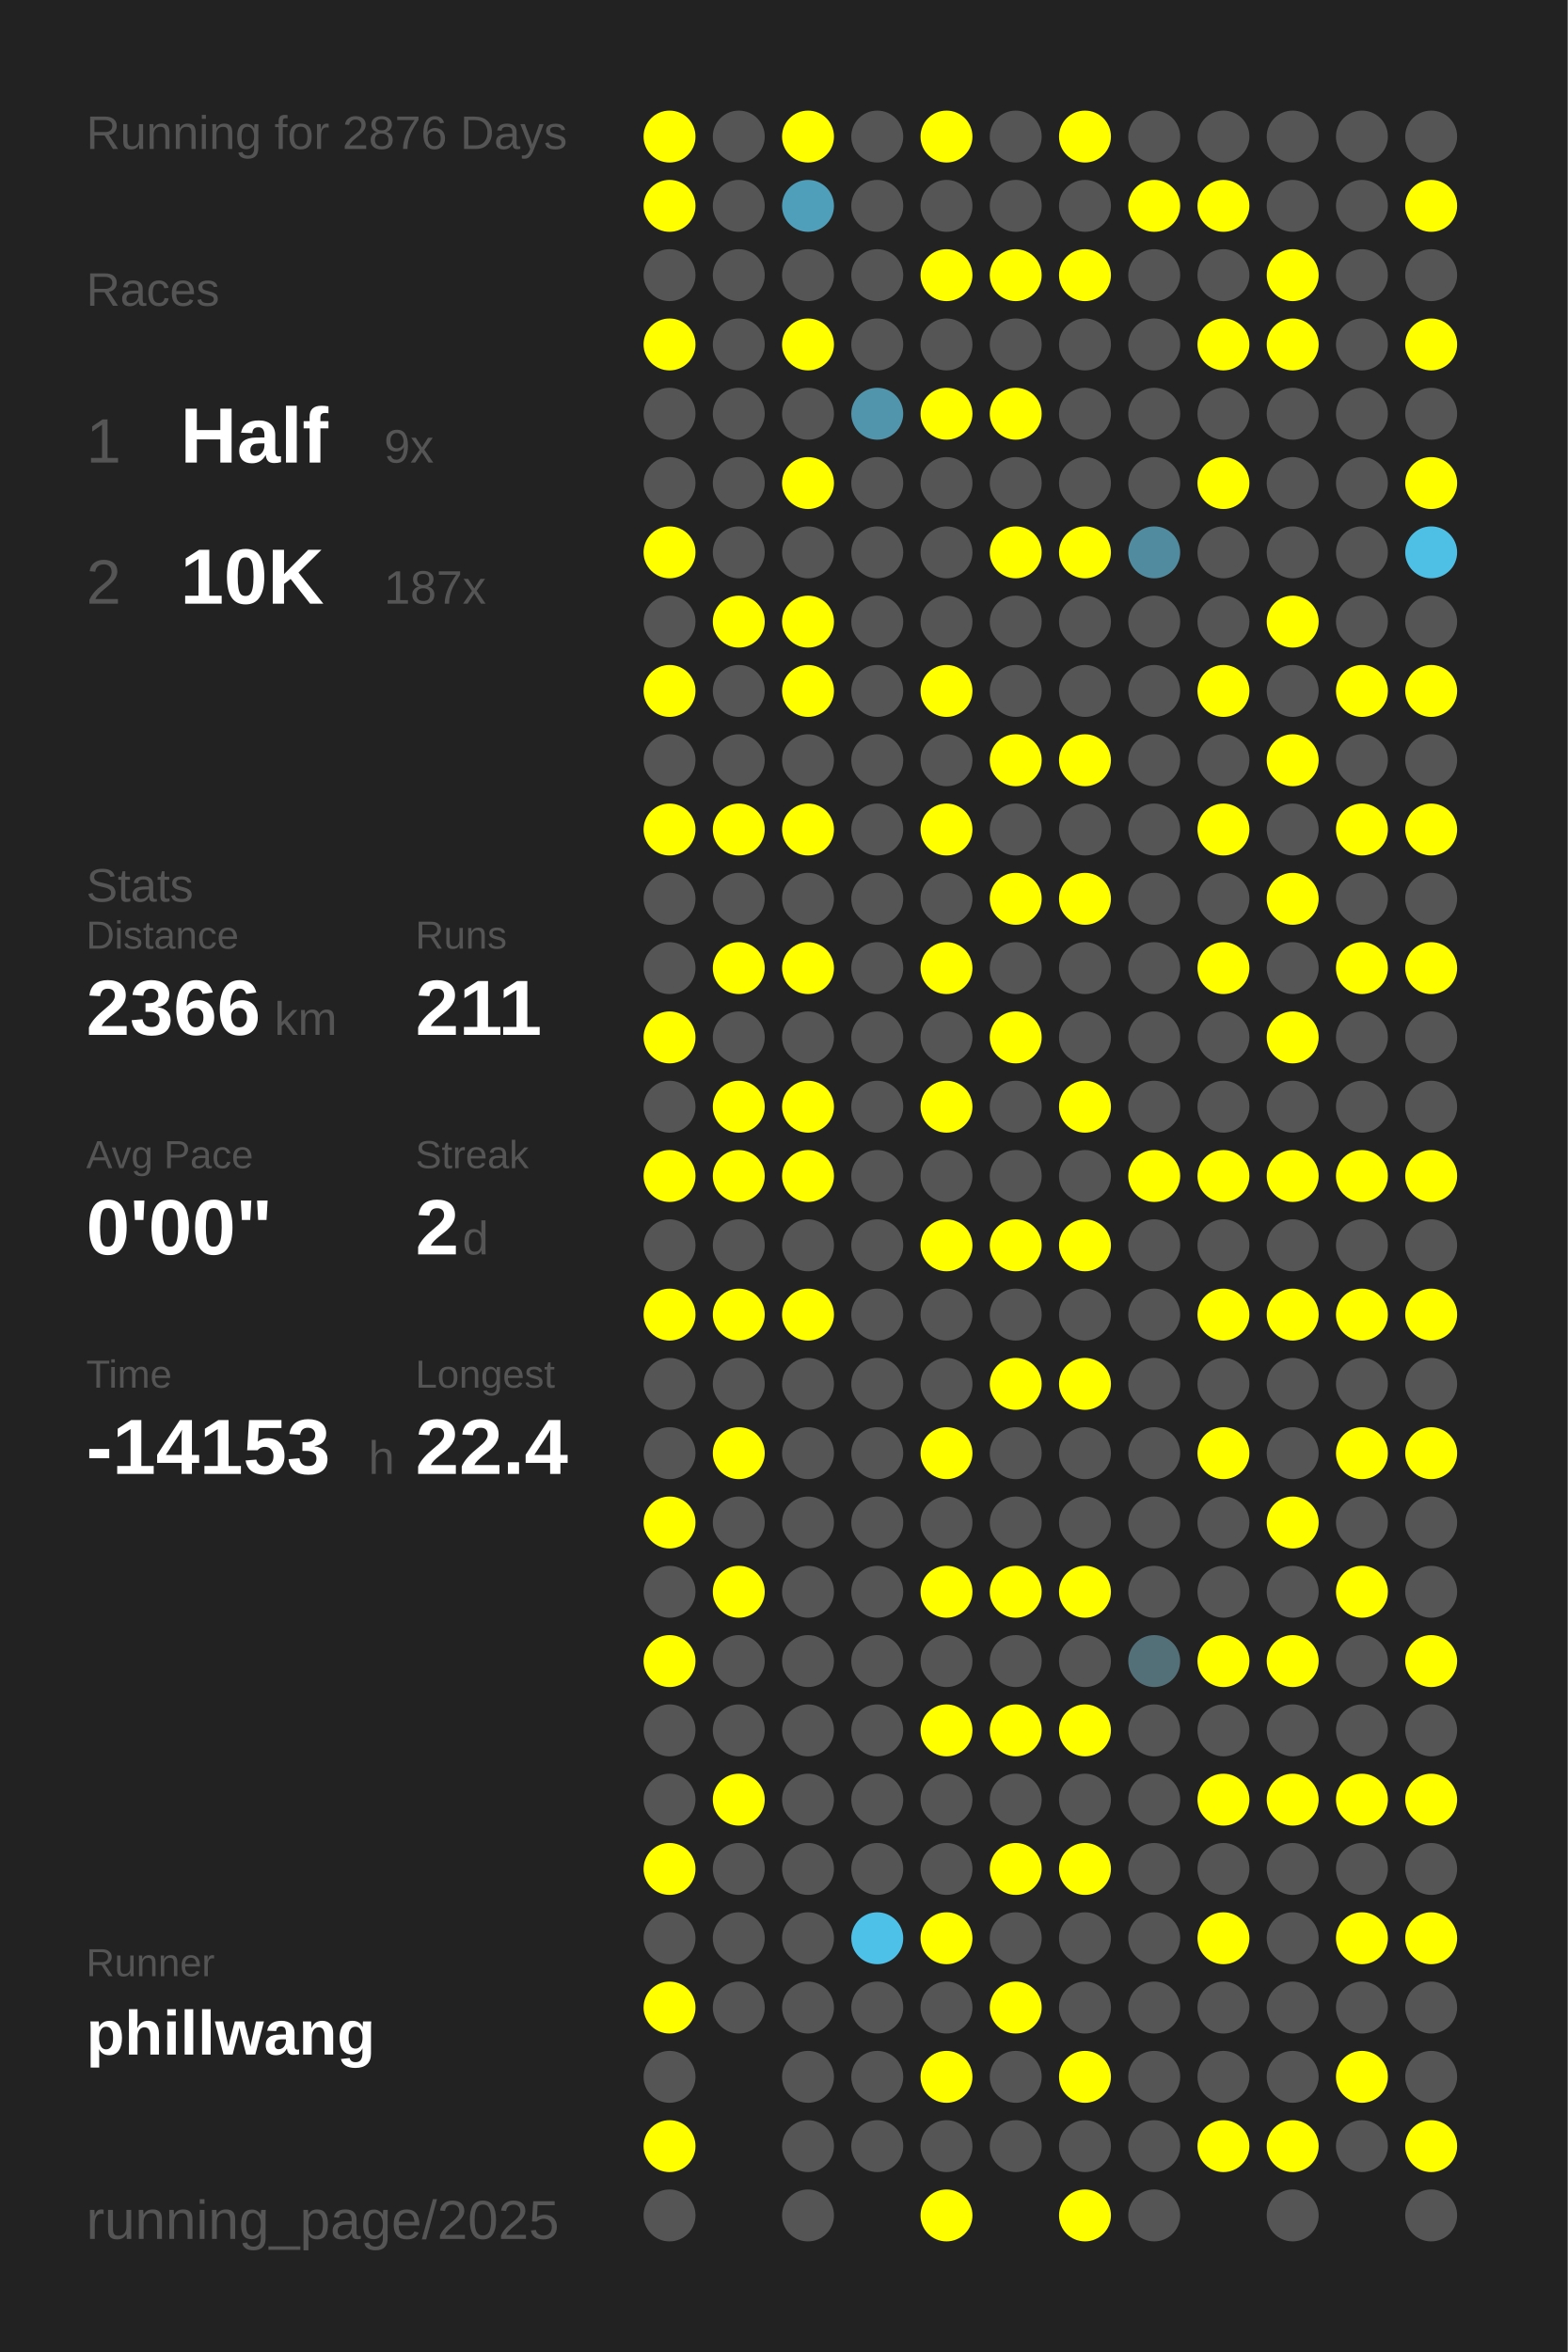
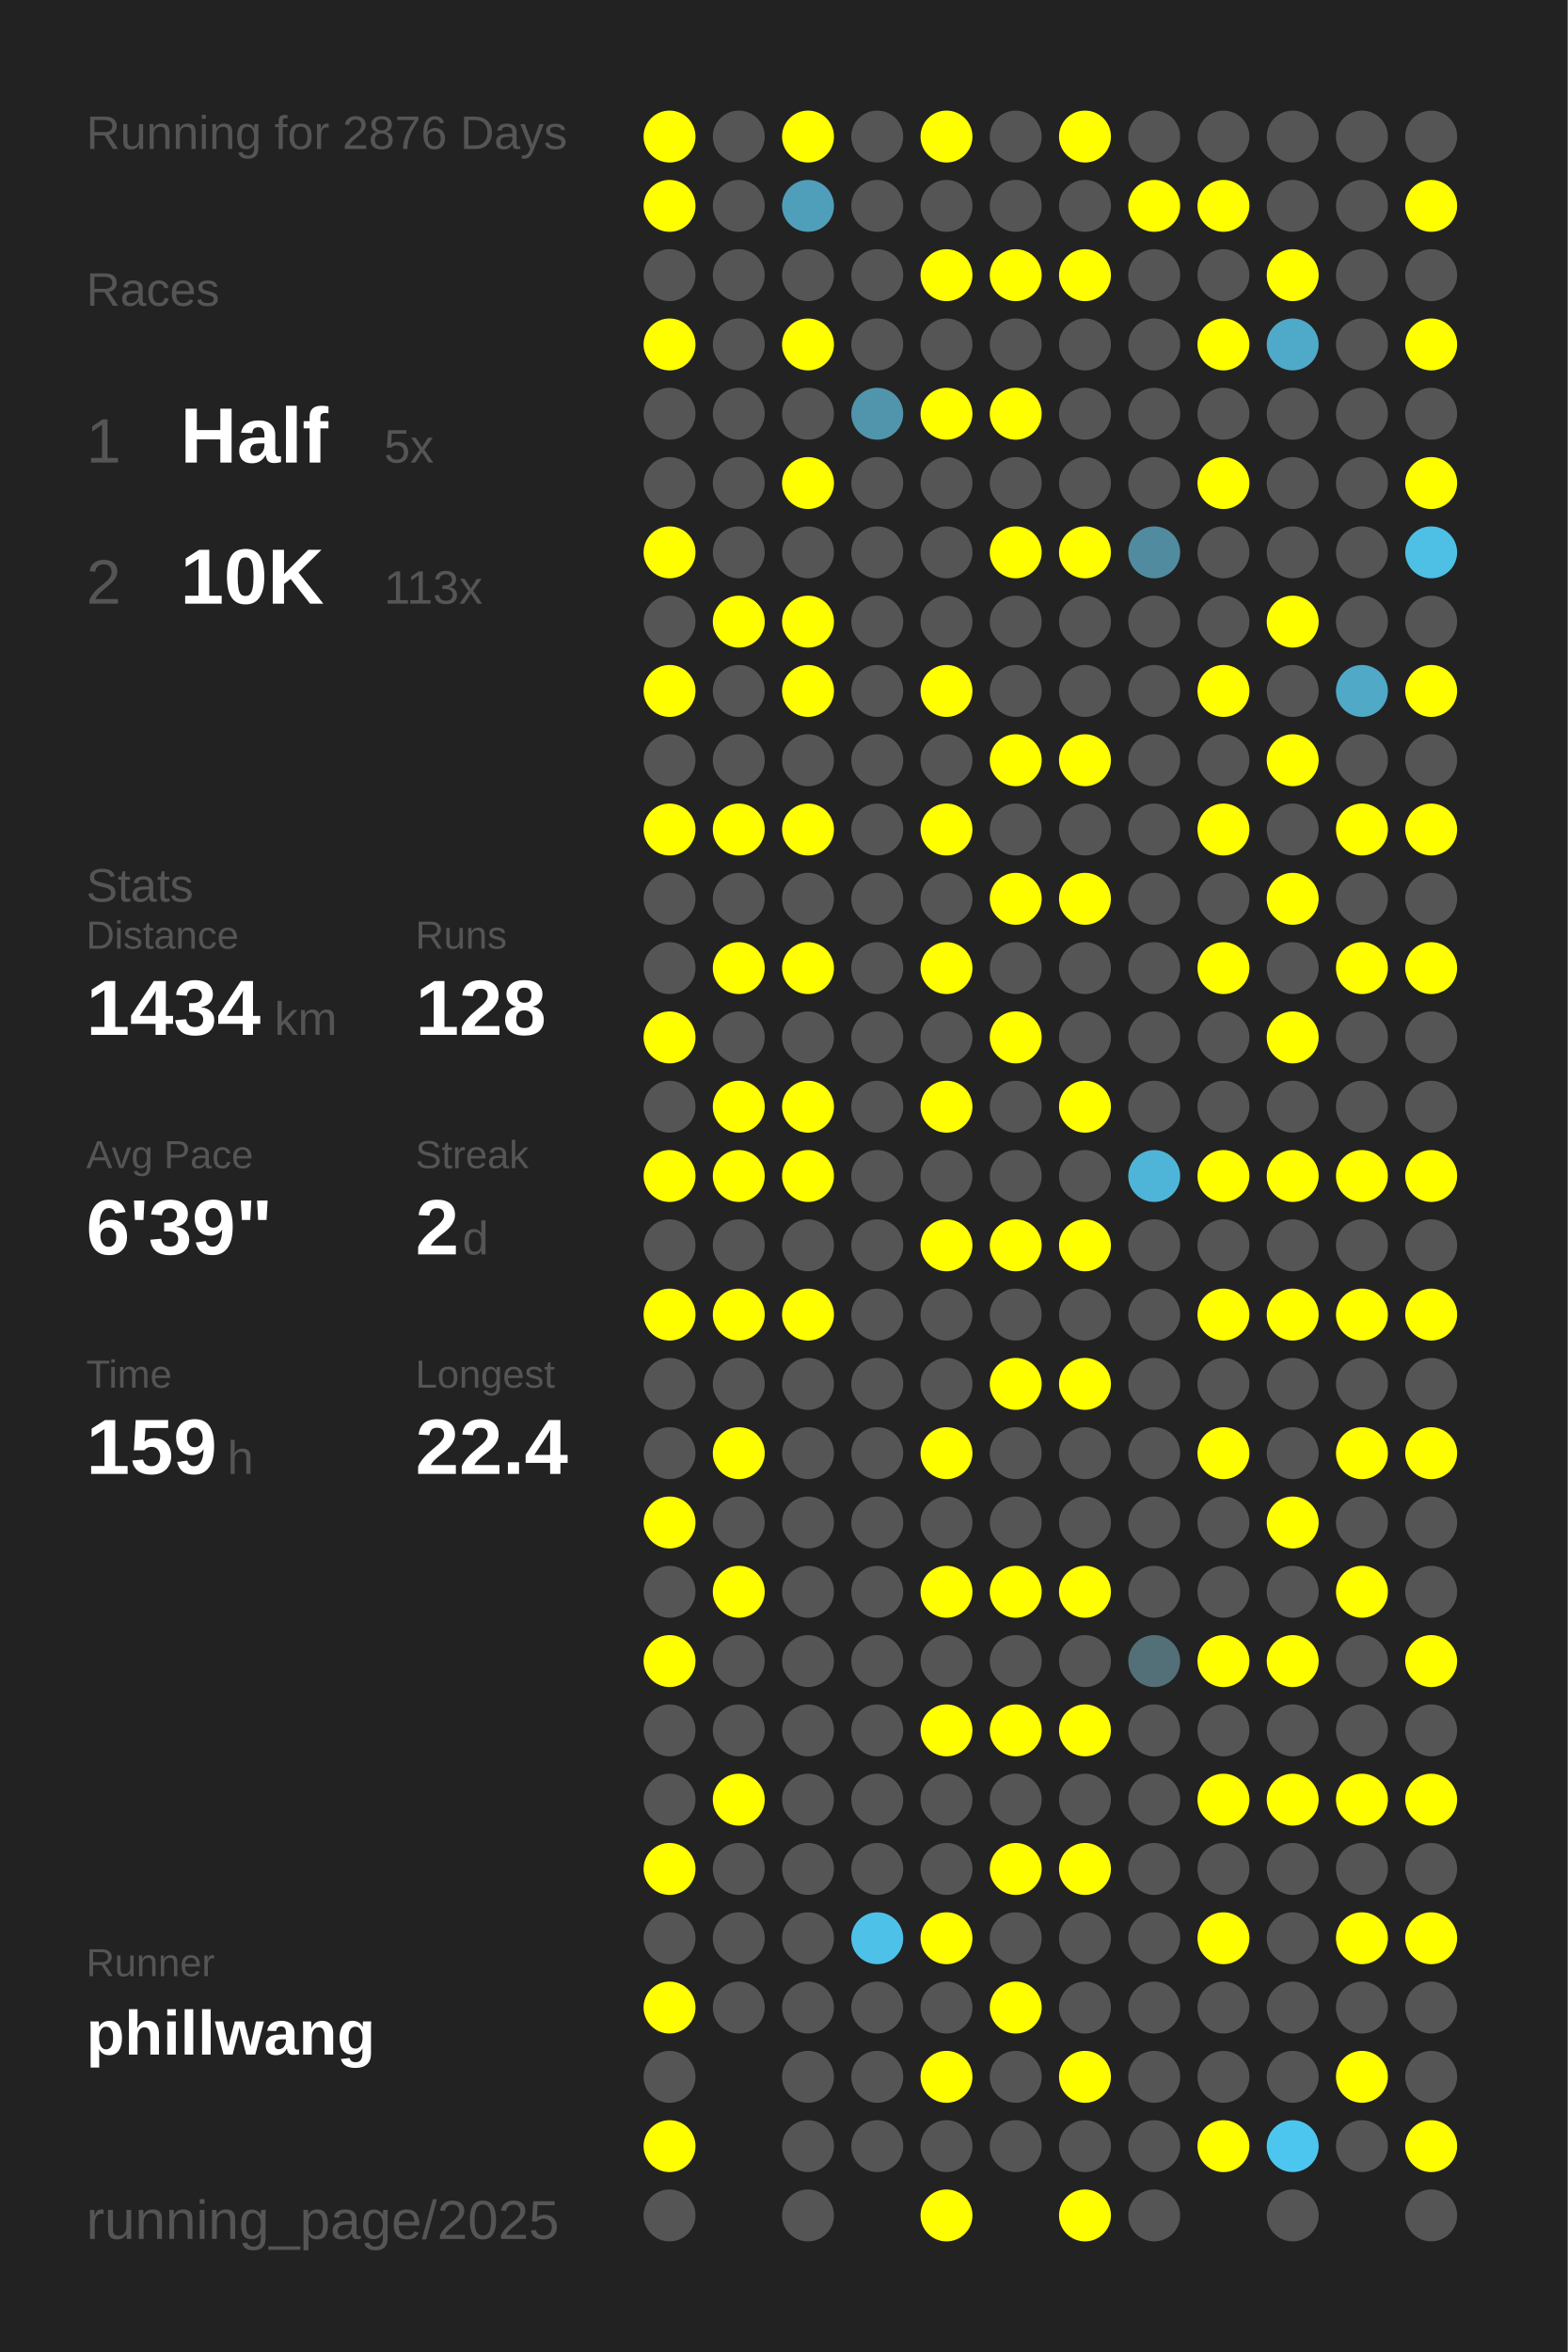
<svg xmlns="http://www.w3.org/2000/svg" baseProfile="full" height="300mm" version="1.1" viewBox="0,0,200,300" width="200mm">
  <defs />
  <rect fill="#222222" height="300" width="200" x="0" y="0" />
  <text fill="#555555" style="font-size:6px; font-family:Arial;" x="11" y="19">Running for 2876 Days</text>
  <text fill="#555555" style="font-size:6px; font-family:Arial;" x="11" y="39">Races</text>
  <text fill="#555555" style="font-size:8px; font-family:Arial;" x="11" y="59">1</text>
  <text fill="#FFFFFF" style="font-size:10px; font-family:Arial; font-weight:bold;" x="23" y="59">Half</text>
-   <text fill="#555555" style="font-size:6px; font-family:Arial;" x="49" y="59">9x</text>
+   <text fill="#555555" style="font-size:6px; font-family:Arial;" x="49" y="59">5x</text>
  <text fill="#555555" style="font-size:8px; font-family:Arial;" x="11" y="77">2</text>
  <text fill="#FFFFFF" style="font-size:10px; font-family:Arial; font-weight:bold;" x="23" y="77">10K</text>
-   <text fill="#555555" style="font-size:6px; font-family:Arial;" x="49" y="77">187x</text>
+   <text fill="#555555" style="font-size:6px; font-family:Arial;" x="49" y="77">113x</text>
  <text fill="#555555" style="font-size:6px; font-family:Arial;" x="11" y="115">Stats</text>
  <text fill="#555555" style="font-size:5px; font-family:Arial;" x="11" y="121">Distance</text>
-   <text fill="#FFFFFF" style="font-size:10px; font-family:Arial; font-weight:bold;" x="11" y="132">2366</text>
+   <text fill="#FFFFFF" style="font-size:10px; font-family:Arial; font-weight:bold;" x="11" y="132">1434</text>
  <text fill="#555555" style="font-size:6px; font-family:Arial;" x="35" y="132">km</text>
  <text fill="#555555" style="font-size:5px; font-family:Arial;" x="53" y="121">Runs</text>
-   <text fill="#FFFFFF" style="font-size:10px; font-family:Arial; font-weight:bold;" x="53" y="132">211</text>
+   <text fill="#FFFFFF" style="font-size:10px; font-family:Arial; font-weight:bold;" x="53" y="132">128</text>
  <text fill="#555555" style="font-size:5px; font-family:Arial;" x="11" y="149">Avg Pace</text>
-   <text fill="#FFFFFF" style="font-size:10px; font-family:Arial; font-weight:bold;" x="11" y="160">0'00"</text>
+   <text fill="#FFFFFF" style="font-size:10px; font-family:Arial; font-weight:bold;" x="11" y="160">6'39"</text>
  <text fill="#555555" style="font-size:5px; font-family:Arial;" x="53" y="149">Streak</text>
  <text fill="#FFFFFF" style="font-size:10px; font-family:Arial; font-weight:bold;" x="53" y="160">2</text>
  <text fill="#555555" style="font-size:6px; font-family:Arial;" x="59" y="160">d</text>
  <text fill="#555555" style="font-size:5px; font-family:Arial;" x="11" y="177">Time</text>
-   <text fill="#FFFFFF" style="font-size:10px; font-family:Arial; font-weight:bold;" x="11" y="188">-14153</text>
-   <text fill="#555555" style="font-size:6px; font-family:Arial;" x="47" y="188">h</text>
+   <text fill="#FFFFFF" style="font-size:10px; font-family:Arial; font-weight:bold;" x="11" y="188">159</text>
+   <text fill="#555555" style="font-size:6px; font-family:Arial;" x="29" y="188">h</text>
  <text fill="#555555" style="font-size:5px; font-family:Arial;" x="53" y="177">Longest</text>
  <text fill="#FFFFFF" style="font-size:10px; font-family:Arial; font-weight:bold;" x="53" y="188">22.4</text>
  <text fill="#555555" style="font-size:5px; font-family:Arial;" x="11" y="252.065">Runner</text>
  <text fill="#FFFFFF" style="font-size:8px; font-family:Arial; font-weight:bold;" x="11" y="262.065">phillwang</text>
  <text fill="#555555" style="font-size:7px; font-family:Arial;" x="11" y="285.581">running_page/2025</text>
  <circle cx="85.417" cy="17.419" fill="#FFFF00" r="3.312" />
  <circle cx="85.417" cy="26.258" fill="#FFFF00" r="3.312" />
  <circle cx="85.417" cy="35.097" fill="#555555" r="3.312" />
  <circle cx="85.417" cy="43.935" fill="#FFFF00" r="3.312" />
  <circle cx="85.417" cy="52.774" fill="#555555" r="3.312" />
  <circle cx="85.417" cy="61.613" fill="#555555" r="3.312" />
  <circle cx="85.417" cy="70.452" fill="#FFFF00" r="3.312" />
  <circle cx="85.417" cy="79.29" fill="#555555" r="3.312" />
  <circle cx="85.417" cy="88.129" fill="#FFFF00" r="3.312" />
  <circle cx="85.417" cy="96.968" fill="#555555" r="3.312" />
  <circle cx="85.417" cy="105.806" fill="#FFFF00" r="3.312" />
  <circle cx="85.417" cy="114.645" fill="#555555" r="3.312" />
  <circle cx="85.417" cy="123.484" fill="#555555" r="3.312" />
  <circle cx="85.417" cy="132.323" fill="#FFFF00" r="3.312" />
  <circle cx="85.417" cy="141.161" fill="#555555" r="3.312" />
  <circle cx="85.417" cy="150" fill="#FFFF00" r="3.312" />
  <circle cx="85.417" cy="158.839" fill="#555555" r="3.312" />
  <circle cx="85.417" cy="167.677" fill="#FFFF00" r="3.312" />
  <circle cx="85.417" cy="176.516" fill="#555555" r="3.312" />
  <circle cx="85.417" cy="185.355" fill="#555555" r="3.312" />
  <circle cx="85.417" cy="194.194" fill="#FFFF00" r="3.312" />
  <circle cx="85.417" cy="203.032" fill="#555555" r="3.312" />
  <circle cx="85.417" cy="211.871" fill="#FFFF00" r="3.312" />
  <circle cx="85.417" cy="220.71" fill="#555555" r="3.312" />
  <circle cx="85.417" cy="229.548" fill="#555555" r="3.312" />
  <circle cx="85.417" cy="238.387" fill="#FFFF00" r="3.312" />
  <circle cx="85.417" cy="247.226" fill="#555555" r="3.312" />
  <circle cx="85.417" cy="256.065" fill="#FFFF00" r="3.312" />
  <circle cx="85.417" cy="264.903" fill="#555555" r="3.312" />
  <circle cx="85.417" cy="273.742" fill="#FFFF00" r="3.312" />
  <circle cx="85.417" cy="282.581" fill="#555555" r="3.312" />
  <circle cx="94.25" cy="17.419" fill="#555555" r="3.312" />
  <circle cx="94.25" cy="26.258" fill="#555555" r="3.312" />
  <circle cx="94.25" cy="35.097" fill="#555555" r="3.312" />
  <circle cx="94.25" cy="43.935" fill="#555555" r="3.312" />
  <circle cx="94.25" cy="52.774" fill="#555555" r="3.312" />
  <circle cx="94.25" cy="61.613" fill="#555555" r="3.312" />
  <circle cx="94.25" cy="70.452" fill="#555555" r="3.312" />
  <circle cx="94.25" cy="79.29" fill="#FFFF00" r="3.312" />
  <circle cx="94.25" cy="88.129" fill="#555555" r="3.312" />
  <circle cx="94.25" cy="96.968" fill="#555555" r="3.312" />
  <circle cx="94.25" cy="105.806" fill="#FFFF00" r="3.312" />
  <circle cx="94.25" cy="114.645" fill="#555555" r="3.312" />
  <circle cx="94.25" cy="123.484" fill="#FFFF00" r="3.312" />
  <circle cx="94.25" cy="132.323" fill="#555555" r="3.312" />
  <circle cx="94.25" cy="141.161" fill="#FFFF00" r="3.312" />
  <circle cx="94.25" cy="150" fill="#FFFF00" r="3.312" />
  <circle cx="94.25" cy="158.839" fill="#555555" r="3.312" />
  <circle cx="94.25" cy="167.677" fill="#FFFF00" r="3.312" />
  <circle cx="94.25" cy="176.516" fill="#555555" r="3.312" />
  <circle cx="94.25" cy="185.355" fill="#FFFF00" r="3.312" />
  <circle cx="94.25" cy="194.194" fill="#555555" r="3.312" />
  <circle cx="94.25" cy="203.032" fill="#FFFF00" r="3.312" />
  <circle cx="94.25" cy="211.871" fill="#555555" r="3.312" />
  <circle cx="94.25" cy="220.71" fill="#555555" r="3.312" />
  <circle cx="94.25" cy="229.548" fill="#FFFF00" r="3.312" />
  <circle cx="94.25" cy="238.387" fill="#555555" r="3.312" />
  <circle cx="94.25" cy="247.226" fill="#555555" r="3.312" />
  <circle cx="94.25" cy="256.065" fill="#555555" r="3.312" />
  <circle cx="103.083" cy="17.419" fill="#FFFF00" r="3.312" />
  <circle cx="103.083" cy="26.258" fill="#509fba" r="3.312" />
  <circle cx="103.083" cy="35.097" fill="#555555" r="3.312" />
  <circle cx="103.083" cy="43.935" fill="#FFFF00" r="3.312" />
  <circle cx="103.083" cy="52.774" fill="#555555" r="3.312" />
  <circle cx="103.083" cy="61.613" fill="#FFFF00" r="3.312" />
  <circle cx="103.083" cy="70.452" fill="#555555" r="3.312" />
  <circle cx="103.083" cy="79.29" fill="#FFFF00" r="3.312" />
  <circle cx="103.083" cy="88.129" fill="#FFFF00" r="3.312" />
  <circle cx="103.083" cy="96.968" fill="#555555" r="3.312" />
  <circle cx="103.083" cy="105.806" fill="#FFFF00" r="3.312" />
  <circle cx="103.083" cy="114.645" fill="#555555" r="3.312" />
  <circle cx="103.083" cy="123.484" fill="#FFFF00" r="3.312" />
  <circle cx="103.083" cy="132.323" fill="#555555" r="3.312" />
  <circle cx="103.083" cy="141.161" fill="#FFFF00" r="3.312" />
  <circle cx="103.083" cy="150" fill="#FFFF00" r="3.312" />
  <circle cx="103.083" cy="158.839" fill="#555555" r="3.312" />
  <circle cx="103.083" cy="167.677" fill="#FFFF00" r="3.312" />
  <circle cx="103.083" cy="176.516" fill="#555555" r="3.312" />
  <circle cx="103.083" cy="185.355" fill="#555555" r="3.312" />
  <circle cx="103.083" cy="194.194" fill="#555555" r="3.312" />
  <circle cx="103.083" cy="203.032" fill="#555555" r="3.312" />
  <circle cx="103.083" cy="211.871" fill="#555555" r="3.312" />
  <circle cx="103.083" cy="220.71" fill="#555555" r="3.312" />
  <circle cx="103.083" cy="229.548" fill="#555555" r="3.312" />
  <circle cx="103.083" cy="238.387" fill="#555555" r="3.312" />
  <circle cx="103.083" cy="247.226" fill="#555555" r="3.312" />
  <circle cx="103.083" cy="256.065" fill="#555555" r="3.312" />
  <circle cx="103.083" cy="264.903" fill="#555555" r="3.312" />
  <circle cx="103.083" cy="273.742" fill="#555555" r="3.312" />
  <circle cx="103.083" cy="282.581" fill="#555555" r="3.312" />
  <circle cx="111.917" cy="17.419" fill="#555555" r="3.312" />
  <circle cx="111.917" cy="26.258" fill="#555555" r="3.312" />
  <circle cx="111.917" cy="35.097" fill="#555555" r="3.312" />
  <circle cx="111.917" cy="43.935" fill="#555555" r="3.312" />
  <circle cx="111.917" cy="52.774" fill="#5095ac" r="3.312" />
  <circle cx="111.917" cy="61.613" fill="#555555" r="3.312" />
  <circle cx="111.917" cy="70.452" fill="#555555" r="3.312" />
  <circle cx="111.917" cy="79.29" fill="#555555" r="3.312" />
  <circle cx="111.917" cy="88.129" fill="#555555" r="3.312" />
  <circle cx="111.917" cy="96.968" fill="#555555" r="3.312" />
  <circle cx="111.917" cy="105.806" fill="#555555" r="3.312" />
  <circle cx="111.917" cy="114.645" fill="#555555" r="3.312" />
  <circle cx="111.917" cy="123.484" fill="#555555" r="3.312" />
  <circle cx="111.917" cy="132.323" fill="#555555" r="3.312" />
  <circle cx="111.917" cy="141.161" fill="#555555" r="3.312" />
  <circle cx="111.917" cy="150" fill="#555555" r="3.312" />
  <circle cx="111.917" cy="158.839" fill="#555555" r="3.312" />
  <circle cx="111.917" cy="167.677" fill="#555555" r="3.312" />
  <circle cx="111.917" cy="176.516" fill="#555555" r="3.312" />
  <circle cx="111.917" cy="185.355" fill="#555555" r="3.312" />
  <circle cx="111.917" cy="194.194" fill="#555555" r="3.312" />
  <circle cx="111.917" cy="203.032" fill="#555555" r="3.312" />
  <circle cx="111.917" cy="211.871" fill="#555555" r="3.312" />
  <circle cx="111.917" cy="220.71" fill="#555555" r="3.312" />
  <circle cx="111.917" cy="229.548" fill="#555555" r="3.312" />
  <circle cx="111.917" cy="238.387" fill="#555555" r="3.312" />
  <circle cx="111.917" cy="247.226" fill="#4ec1e9" r="3.312" />
  <circle cx="111.917" cy="256.065" fill="#555555" r="3.312" />
  <circle cx="111.917" cy="264.903" fill="#555555" r="3.312" />
  <circle cx="111.917" cy="273.742" fill="#555555" r="3.312" />
  <circle cx="120.75" cy="17.419" fill="#FFFF00" r="3.312" />
  <circle cx="120.75" cy="26.258" fill="#555555" r="3.312" />
  <circle cx="120.75" cy="35.097" fill="#FFFF00" r="3.312" />
  <circle cx="120.75" cy="43.935" fill="#555555" r="3.312" />
  <circle cx="120.75" cy="52.774" fill="#FFFF00" r="3.312" />
  <circle cx="120.75" cy="61.613" fill="#555555" r="3.312" />
  <circle cx="120.75" cy="70.452" fill="#555555" r="3.312" />
  <circle cx="120.75" cy="79.29" fill="#555555" r="3.312" />
  <circle cx="120.75" cy="88.129" fill="#FFFF00" r="3.312" />
  <circle cx="120.75" cy="96.968" fill="#555555" r="3.312" />
  <circle cx="120.75" cy="105.806" fill="#FFFF00" r="3.312" />
  <circle cx="120.75" cy="114.645" fill="#555555" r="3.312" />
  <circle cx="120.75" cy="123.484" fill="#FFFF00" r="3.312" />
  <circle cx="120.75" cy="132.323" fill="#555555" r="3.312" />
  <circle cx="120.75" cy="141.161" fill="#FFFF00" r="3.312" />
  <circle cx="120.75" cy="150" fill="#555555" r="3.312" />
  <circle cx="120.75" cy="158.839" fill="#FFFF00" r="3.312" />
  <circle cx="120.75" cy="167.677" fill="#555555" r="3.312" />
  <circle cx="120.75" cy="176.516" fill="#555555" r="3.312" />
  <circle cx="120.75" cy="185.355" fill="#FFFF00" r="3.312" />
  <circle cx="120.75" cy="194.194" fill="#555555" r="3.312" />
  <circle cx="120.75" cy="203.032" fill="#FFFF00" r="3.312" />
  <circle cx="120.75" cy="211.871" fill="#555555" r="3.312" />
  <circle cx="120.75" cy="220.71" fill="#FFFF00" r="3.312" />
  <circle cx="120.75" cy="229.548" fill="#555555" r="3.312" />
  <circle cx="120.75" cy="238.387" fill="#555555" r="3.312" />
  <circle cx="120.75" cy="247.226" fill="#FFFF00" r="3.312" />
  <circle cx="120.75" cy="256.065" fill="#555555" r="3.312" />
  <circle cx="120.75" cy="264.903" fill="#FFFF00" r="3.312" />
  <circle cx="120.75" cy="273.742" fill="#555555" r="3.312" />
  <circle cx="120.75" cy="282.581" fill="#FFFF00" r="3.312" />
  <circle cx="129.583" cy="17.419" fill="#555555" r="3.312" />
  <circle cx="129.583" cy="26.258" fill="#555555" r="3.312" />
  <circle cx="129.583" cy="35.097" fill="#FFFF00" r="3.312" />
  <circle cx="129.583" cy="43.935" fill="#555555" r="3.312" />
  <circle cx="129.583" cy="52.774" fill="#FFFF00" r="3.312" />
  <circle cx="129.583" cy="61.613" fill="#555555" r="3.312" />
  <circle cx="129.583" cy="70.452" fill="#FFFF00" r="3.312" />
  <circle cx="129.583" cy="79.29" fill="#555555" r="3.312" />
  <circle cx="129.583" cy="88.129" fill="#555555" r="3.312" />
  <circle cx="129.583" cy="96.968" fill="#FFFF00" r="3.312" />
  <circle cx="129.583" cy="105.806" fill="#555555" r="3.312" />
  <circle cx="129.583" cy="114.645" fill="#FFFF00" r="3.312" />
  <circle cx="129.583" cy="123.484" fill="#555555" r="3.312" />
  <circle cx="129.583" cy="132.323" fill="#FFFF00" r="3.312" />
  <circle cx="129.583" cy="141.161" fill="#555555" r="3.312" />
  <circle cx="129.583" cy="150" fill="#555555" r="3.312" />
  <circle cx="129.583" cy="158.839" fill="#FFFF00" r="3.312" />
  <circle cx="129.583" cy="167.677" fill="#555555" r="3.312" />
  <circle cx="129.583" cy="176.516" fill="#FFFF00" r="3.312" />
  <circle cx="129.583" cy="185.355" fill="#555555" r="3.312" />
  <circle cx="129.583" cy="194.194" fill="#555555" r="3.312" />
  <circle cx="129.583" cy="203.032" fill="#FFFF00" r="3.312" />
  <circle cx="129.583" cy="211.871" fill="#555555" r="3.312" />
  <circle cx="129.583" cy="220.71" fill="#FFFF00" r="3.312" />
  <circle cx="129.583" cy="229.548" fill="#555555" r="3.312" />
  <circle cx="129.583" cy="238.387" fill="#FFFF00" r="3.312" />
  <circle cx="129.583" cy="247.226" fill="#555555" r="3.312" />
  <circle cx="129.583" cy="256.065" fill="#FFFF00" r="3.312" />
  <circle cx="129.583" cy="264.903" fill="#555555" r="3.312" />
  <circle cx="129.583" cy="273.742" fill="#555555" r="3.312" />
  <circle cx="138.417" cy="17.419" fill="#FFFF00" r="3.312" />
  <circle cx="138.417" cy="26.258" fill="#555555" r="3.312" />
  <circle cx="138.417" cy="35.097" fill="#FFFF00" r="3.312" />
  <circle cx="138.417" cy="43.935" fill="#555555" r="3.312" />
  <circle cx="138.417" cy="52.774" fill="#555555" r="3.312" />
  <circle cx="138.417" cy="61.613" fill="#555555" r="3.312" />
  <circle cx="138.417" cy="70.452" fill="#FFFF00" r="3.312" />
  <circle cx="138.417" cy="79.29" fill="#555555" r="3.312" />
  <circle cx="138.417" cy="88.129" fill="#555555" r="3.312" />
  <circle cx="138.417" cy="96.968" fill="#FFFF00" r="3.312" />
  <circle cx="138.417" cy="105.806" fill="#555555" r="3.312" />
  <circle cx="138.417" cy="114.645" fill="#FFFF00" r="3.312" />
  <circle cx="138.417" cy="123.484" fill="#555555" r="3.312" />
  <circle cx="138.417" cy="132.323" fill="#555555" r="3.312" />
  <circle cx="138.417" cy="141.161" fill="#FFFF00" r="3.312" />
  <circle cx="138.417" cy="150" fill="#555555" r="3.312" />
  <circle cx="138.417" cy="158.839" fill="#FFFF00" r="3.312" />
  <circle cx="138.417" cy="167.677" fill="#555555" r="3.312" />
  <circle cx="138.417" cy="176.516" fill="#FFFF00" r="3.312" />
  <circle cx="138.417" cy="185.355" fill="#555555" r="3.312" />
  <circle cx="138.417" cy="194.194" fill="#555555" r="3.312" />
  <circle cx="138.417" cy="203.032" fill="#FFFF00" r="3.312" />
  <circle cx="138.417" cy="211.871" fill="#555555" r="3.312" />
  <circle cx="138.417" cy="220.71" fill="#FFFF00" r="3.312" />
  <circle cx="138.417" cy="229.548" fill="#555555" r="3.312" />
  <circle cx="138.417" cy="238.387" fill="#FFFF00" r="3.312" />
  <circle cx="138.417" cy="247.226" fill="#555555" r="3.312" />
  <circle cx="138.417" cy="256.065" fill="#555555" r="3.312" />
  <circle cx="138.417" cy="264.903" fill="#FFFF00" r="3.312" />
  <circle cx="138.417" cy="273.742" fill="#555555" r="3.312" />
  <circle cx="138.417" cy="282.581" fill="#FFFF00" r="3.312" />
  <circle cx="147.25" cy="17.419" fill="#555555" r="3.312" />
  <circle cx="147.25" cy="26.258" fill="#FFFF00" r="3.312" />
  <circle cx="147.25" cy="35.097" fill="#555555" r="3.312" />
  <circle cx="147.25" cy="43.935" fill="#555555" r="3.312" />
  <circle cx="147.25" cy="52.774" fill="#555555" r="3.312" />
  <circle cx="147.25" cy="61.613" fill="#555555" r="3.312" />
  <circle cx="147.25" cy="70.452" fill="#518b9f" r="3.312" />
  <circle cx="147.25" cy="79.29" fill="#555555" r="3.312" />
  <circle cx="147.25" cy="88.129" fill="#555555" r="3.312" />
  <circle cx="147.25" cy="96.968" fill="#555555" r="3.312" />
  <circle cx="147.25" cy="105.806" fill="#555555" r="3.312" />
  <circle cx="147.25" cy="114.645" fill="#555555" r="3.312" />
  <circle cx="147.25" cy="123.484" fill="#555555" r="3.312" />
  <circle cx="147.25" cy="132.323" fill="#555555" r="3.312" />
  <circle cx="147.25" cy="141.161" fill="#555555" r="3.312" />
-   <circle cx="147.25" cy="150" fill="#FFFF00" r="3.312" />
+   <circle cx="147.25" cy="150" fill="#4eb5d8" r="3.312" />
  <circle cx="147.25" cy="158.839" fill="#555555" r="3.312" />
  <circle cx="147.25" cy="167.677" fill="#555555" r="3.312" />
  <circle cx="147.25" cy="176.516" fill="#555555" r="3.312" />
  <circle cx="147.25" cy="185.355" fill="#555555" r="3.312" />
  <circle cx="147.25" cy="194.194" fill="#555555" r="3.312" />
  <circle cx="147.25" cy="203.032" fill="#555555" r="3.312" />
  <circle cx="147.25" cy="211.871" fill="#536f78" r="3.312" />
  <circle cx="147.25" cy="220.71" fill="#555555" r="3.312" />
  <circle cx="147.25" cy="229.548" fill="#555555" r="3.312" />
  <circle cx="147.25" cy="238.387" fill="#555555" r="3.312" />
  <circle cx="147.25" cy="247.226" fill="#555555" r="3.312" />
  <circle cx="147.25" cy="256.065" fill="#555555" r="3.312" />
  <circle cx="147.25" cy="264.903" fill="#555555" r="3.312" />
  <circle cx="147.25" cy="273.742" fill="#555555" r="3.312" />
  <circle cx="147.25" cy="282.581" fill="#555555" r="3.312" />
  <circle cx="156.083" cy="17.419" fill="#555555" r="3.312" />
  <circle cx="156.083" cy="26.258" fill="#FFFF00" r="3.312" />
  <circle cx="156.083" cy="35.097" fill="#555555" r="3.312" />
  <circle cx="156.083" cy="43.935" fill="#FFFF00" r="3.312" />
  <circle cx="156.083" cy="52.774" fill="#555555" r="3.312" />
  <circle cx="156.083" cy="61.613" fill="#FFFF00" r="3.312" />
  <circle cx="156.083" cy="70.452" fill="#555555" r="3.312" />
  <circle cx="156.083" cy="79.29" fill="#555555" r="3.312" />
  <circle cx="156.083" cy="88.129" fill="#FFFF00" r="3.312" />
  <circle cx="156.083" cy="96.968" fill="#555555" r="3.312" />
  <circle cx="156.083" cy="105.806" fill="#FFFF00" r="3.312" />
  <circle cx="156.083" cy="114.645" fill="#555555" r="3.312" />
  <circle cx="156.083" cy="123.484" fill="#FFFF00" r="3.312" />
  <circle cx="156.083" cy="132.323" fill="#555555" r="3.312" />
  <circle cx="156.083" cy="141.161" fill="#555555" r="3.312" />
  <circle cx="156.083" cy="150" fill="#FFFF00" r="3.312" />
  <circle cx="156.083" cy="158.839" fill="#555555" r="3.312" />
  <circle cx="156.083" cy="167.677" fill="#FFFF00" r="3.312" />
  <circle cx="156.083" cy="176.516" fill="#555555" r="3.312" />
  <circle cx="156.083" cy="185.355" fill="#FFFF00" r="3.312" />
  <circle cx="156.083" cy="194.194" fill="#555555" r="3.312" />
  <circle cx="156.083" cy="203.032" fill="#555555" r="3.312" />
  <circle cx="156.083" cy="211.871" fill="#FFFF00" r="3.312" />
  <circle cx="156.083" cy="220.71" fill="#555555" r="3.312" />
  <circle cx="156.083" cy="229.548" fill="#FFFF00" r="3.312" />
  <circle cx="156.083" cy="238.387" fill="#555555" r="3.312" />
  <circle cx="156.083" cy="247.226" fill="#FFFF00" r="3.312" />
  <circle cx="156.083" cy="256.065" fill="#555555" r="3.312" />
  <circle cx="156.083" cy="264.903" fill="#555555" r="3.312" />
  <circle cx="156.083" cy="273.742" fill="#FFFF00" r="3.312" />
  <circle cx="164.917" cy="17.419" fill="#555555" r="3.312" />
  <circle cx="164.917" cy="26.258" fill="#555555" r="3.312" />
  <circle cx="164.917" cy="35.097" fill="#FFFF00" r="3.312" />
-   <circle cx="164.917" cy="43.935" fill="#FFFF00" r="3.312" />
+   <circle cx="164.917" cy="43.935" fill="#4fa9c8" r="3.312" />
  <circle cx="164.917" cy="52.774" fill="#555555" r="3.312" />
  <circle cx="164.917" cy="61.613" fill="#555555" r="3.312" />
  <circle cx="164.917" cy="70.452" fill="#555555" r="3.312" />
  <circle cx="164.917" cy="79.29" fill="#FFFF00" r="3.312" />
  <circle cx="164.917" cy="88.129" fill="#555555" r="3.312" />
  <circle cx="164.917" cy="96.968" fill="#FFFF00" r="3.312" />
  <circle cx="164.917" cy="105.806" fill="#555555" r="3.312" />
  <circle cx="164.917" cy="114.645" fill="#FFFF00" r="3.312" />
  <circle cx="164.917" cy="123.484" fill="#555555" r="3.312" />
  <circle cx="164.917" cy="132.323" fill="#FFFF00" r="3.312" />
  <circle cx="164.917" cy="141.161" fill="#555555" r="3.312" />
  <circle cx="164.917" cy="150" fill="#FFFF00" r="3.312" />
  <circle cx="164.917" cy="158.839" fill="#555555" r="3.312" />
  <circle cx="164.917" cy="167.677" fill="#FFFF00" r="3.312" />
  <circle cx="164.917" cy="176.516" fill="#555555" r="3.312" />
  <circle cx="164.917" cy="185.355" fill="#555555" r="3.312" />
  <circle cx="164.917" cy="194.194" fill="#FFFF00" r="3.312" />
  <circle cx="164.917" cy="203.032" fill="#555555" r="3.312" />
  <circle cx="164.917" cy="211.871" fill="#FFFF00" r="3.312" />
  <circle cx="164.917" cy="220.71" fill="#555555" r="3.312" />
  <circle cx="164.917" cy="229.548" fill="#FFFF00" r="3.312" />
  <circle cx="164.917" cy="238.387" fill="#555555" r="3.312" />
  <circle cx="164.917" cy="247.226" fill="#555555" r="3.312" />
  <circle cx="164.917" cy="256.065" fill="#555555" r="3.312" />
  <circle cx="164.917" cy="264.903" fill="#555555" r="3.312" />
-   <circle cx="164.917" cy="273.742" fill="#FFFF00" r="3.312" />
+   <circle cx="164.917" cy="273.742" fill="#4dc6ef" r="3.312" />
  <circle cx="164.917" cy="282.581" fill="#555555" r="3.312" />
  <circle cx="173.75" cy="17.419" fill="#555555" r="3.312" />
  <circle cx="173.75" cy="26.258" fill="#555555" r="3.312" />
  <circle cx="173.75" cy="35.097" fill="#555555" r="3.312" />
  <circle cx="173.75" cy="43.935" fill="#555555" r="3.312" />
  <circle cx="173.75" cy="52.774" fill="#555555" r="3.312" />
  <circle cx="173.75" cy="61.613" fill="#555555" r="3.312" />
  <circle cx="173.75" cy="70.452" fill="#555555" r="3.312" />
  <circle cx="173.75" cy="79.29" fill="#555555" r="3.312" />
-   <circle cx="173.75" cy="88.129" fill="#FFFF00" r="3.312" />
+   <circle cx="173.75" cy="88.129" fill="#4fa9c7" r="3.312" />
  <circle cx="173.75" cy="96.968" fill="#555555" r="3.312" />
  <circle cx="173.75" cy="105.806" fill="#FFFF00" r="3.312" />
  <circle cx="173.75" cy="114.645" fill="#555555" r="3.312" />
  <circle cx="173.75" cy="123.484" fill="#FFFF00" r="3.312" />
  <circle cx="173.75" cy="132.323" fill="#555555" r="3.312" />
  <circle cx="173.75" cy="141.161" fill="#555555" r="3.312" />
  <circle cx="173.75" cy="150" fill="#FFFF00" r="3.312" />
  <circle cx="173.75" cy="158.839" fill="#555555" r="3.312" />
  <circle cx="173.75" cy="167.677" fill="#FFFF00" r="3.312" />
  <circle cx="173.75" cy="176.516" fill="#555555" r="3.312" />
  <circle cx="173.75" cy="185.355" fill="#FFFF00" r="3.312" />
  <circle cx="173.75" cy="194.194" fill="#555555" r="3.312" />
  <circle cx="173.75" cy="203.032" fill="#FFFF00" r="3.312" />
  <circle cx="173.75" cy="211.871" fill="#555555" r="3.312" />
  <circle cx="173.75" cy="220.71" fill="#555555" r="3.312" />
  <circle cx="173.75" cy="229.548" fill="#FFFF00" r="3.312" />
  <circle cx="173.75" cy="238.387" fill="#555555" r="3.312" />
  <circle cx="173.75" cy="247.226" fill="#FFFF00" r="3.312" />
  <circle cx="173.75" cy="256.065" fill="#555555" r="3.312" />
  <circle cx="173.75" cy="264.903" fill="#FFFF00" r="3.312" />
  <circle cx="173.75" cy="273.742" fill="#555555" r="3.312" />
  <circle cx="182.583" cy="17.419" fill="#555555" r="3.312" />
  <circle cx="182.583" cy="26.258" fill="#FFFF00" r="3.312" />
  <circle cx="182.583" cy="35.097" fill="#555555" r="3.312" />
  <circle cx="182.583" cy="43.935" fill="#FFFF00" r="3.312" />
  <circle cx="182.583" cy="52.774" fill="#555555" r="3.312" />
  <circle cx="182.583" cy="61.613" fill="#FFFF00" r="3.312" />
  <circle cx="182.583" cy="70.452" fill="#4ec0e6" r="3.312" />
  <circle cx="182.583" cy="79.29" fill="#555555" r="3.312" />
  <circle cx="182.583" cy="88.129" fill="#FFFF00" r="3.312" />
  <circle cx="182.583" cy="96.968" fill="#555555" r="3.312" />
  <circle cx="182.583" cy="105.806" fill="#FFFF00" r="3.312" />
  <circle cx="182.583" cy="114.645" fill="#555555" r="3.312" />
  <circle cx="182.583" cy="123.484" fill="#FFFF00" r="3.312" />
  <circle cx="182.583" cy="132.323" fill="#555555" r="3.312" />
  <circle cx="182.583" cy="141.161" fill="#555555" r="3.312" />
  <circle cx="182.583" cy="150" fill="#FFFF00" r="3.312" />
  <circle cx="182.583" cy="158.839" fill="#555555" r="3.312" />
  <circle cx="182.583" cy="167.677" fill="#FFFF00" r="3.312" />
  <circle cx="182.583" cy="176.516" fill="#555555" r="3.312" />
  <circle cx="182.583" cy="185.355" fill="#FFFF00" r="3.312" />
  <circle cx="182.583" cy="194.194" fill="#555555" r="3.312" />
  <circle cx="182.583" cy="203.032" fill="#555555" r="3.312" />
  <circle cx="182.583" cy="211.871" fill="#FFFF00" r="3.312" />
  <circle cx="182.583" cy="220.71" fill="#555555" r="3.312" />
  <circle cx="182.583" cy="229.548" fill="#FFFF00" r="3.312" />
  <circle cx="182.583" cy="238.387" fill="#555555" r="3.312" />
  <circle cx="182.583" cy="247.226" fill="#FFFF00" r="3.312" />
  <circle cx="182.583" cy="256.065" fill="#555555" r="3.312" />
  <circle cx="182.583" cy="264.903" fill="#555555" r="3.312" />
  <circle cx="182.583" cy="273.742" fill="#FFFF00" r="3.312" />
  <circle cx="182.583" cy="282.581" fill="#555555" r="3.312" />
</svg>
